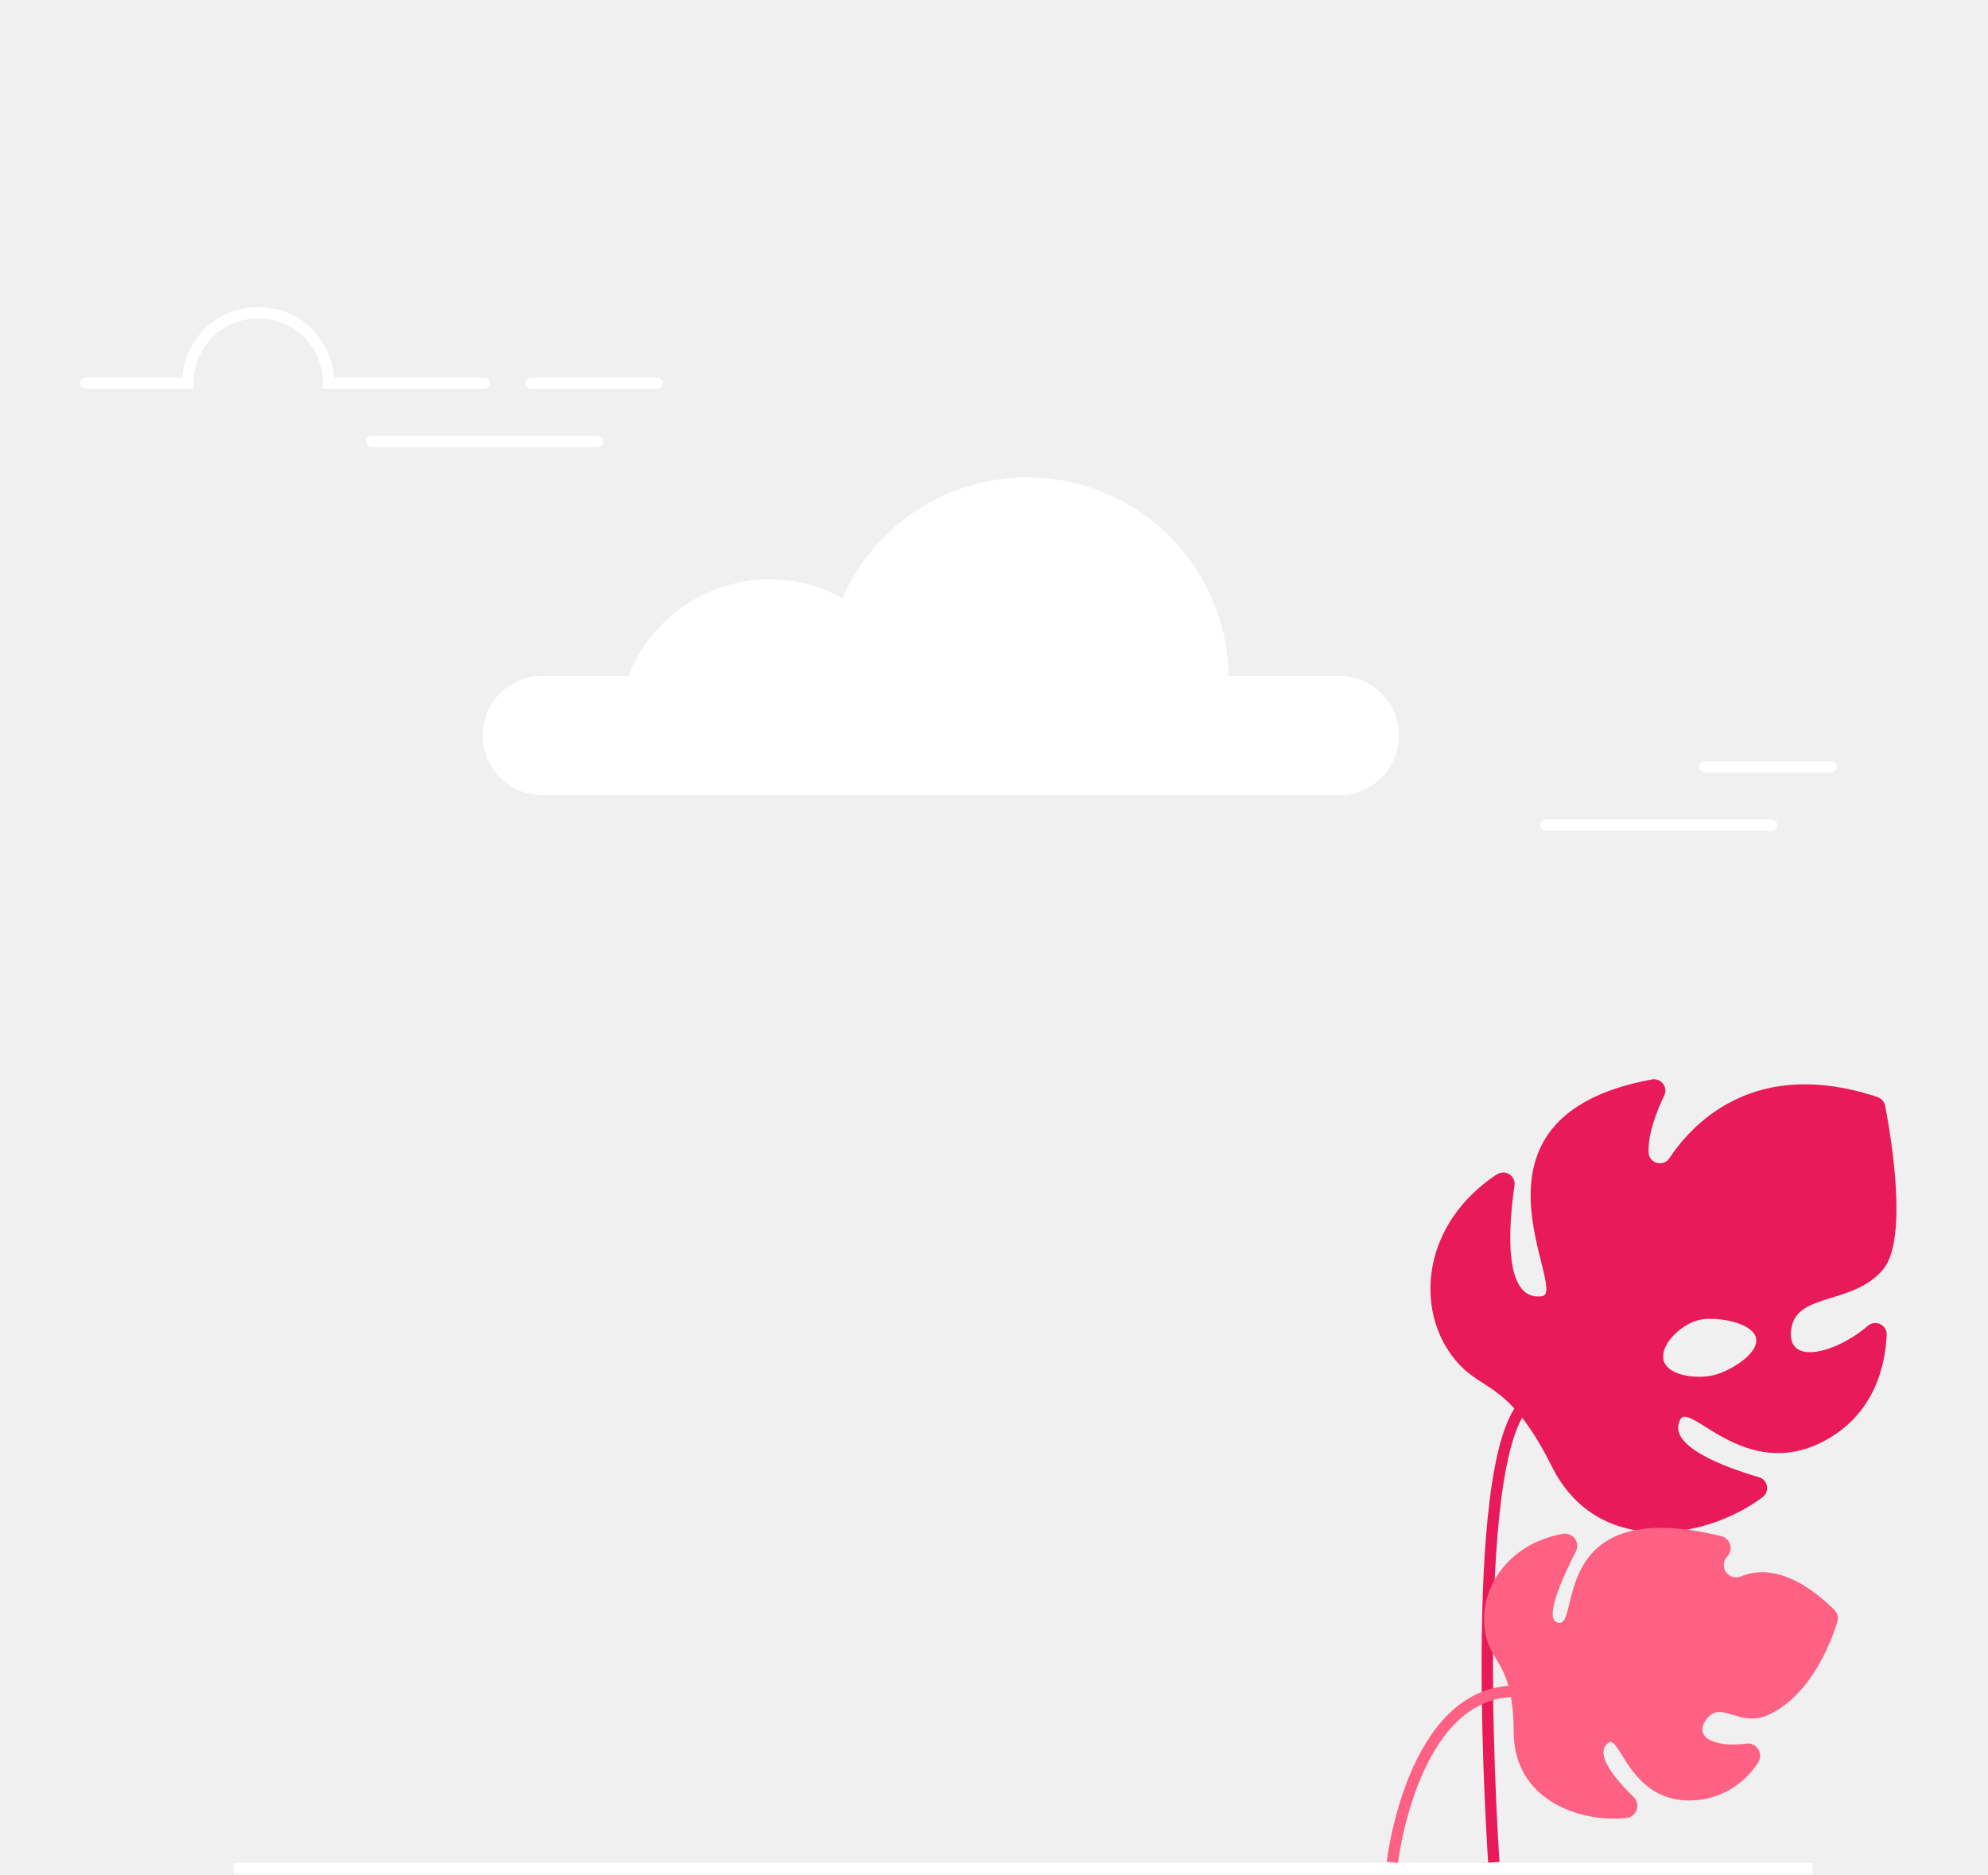
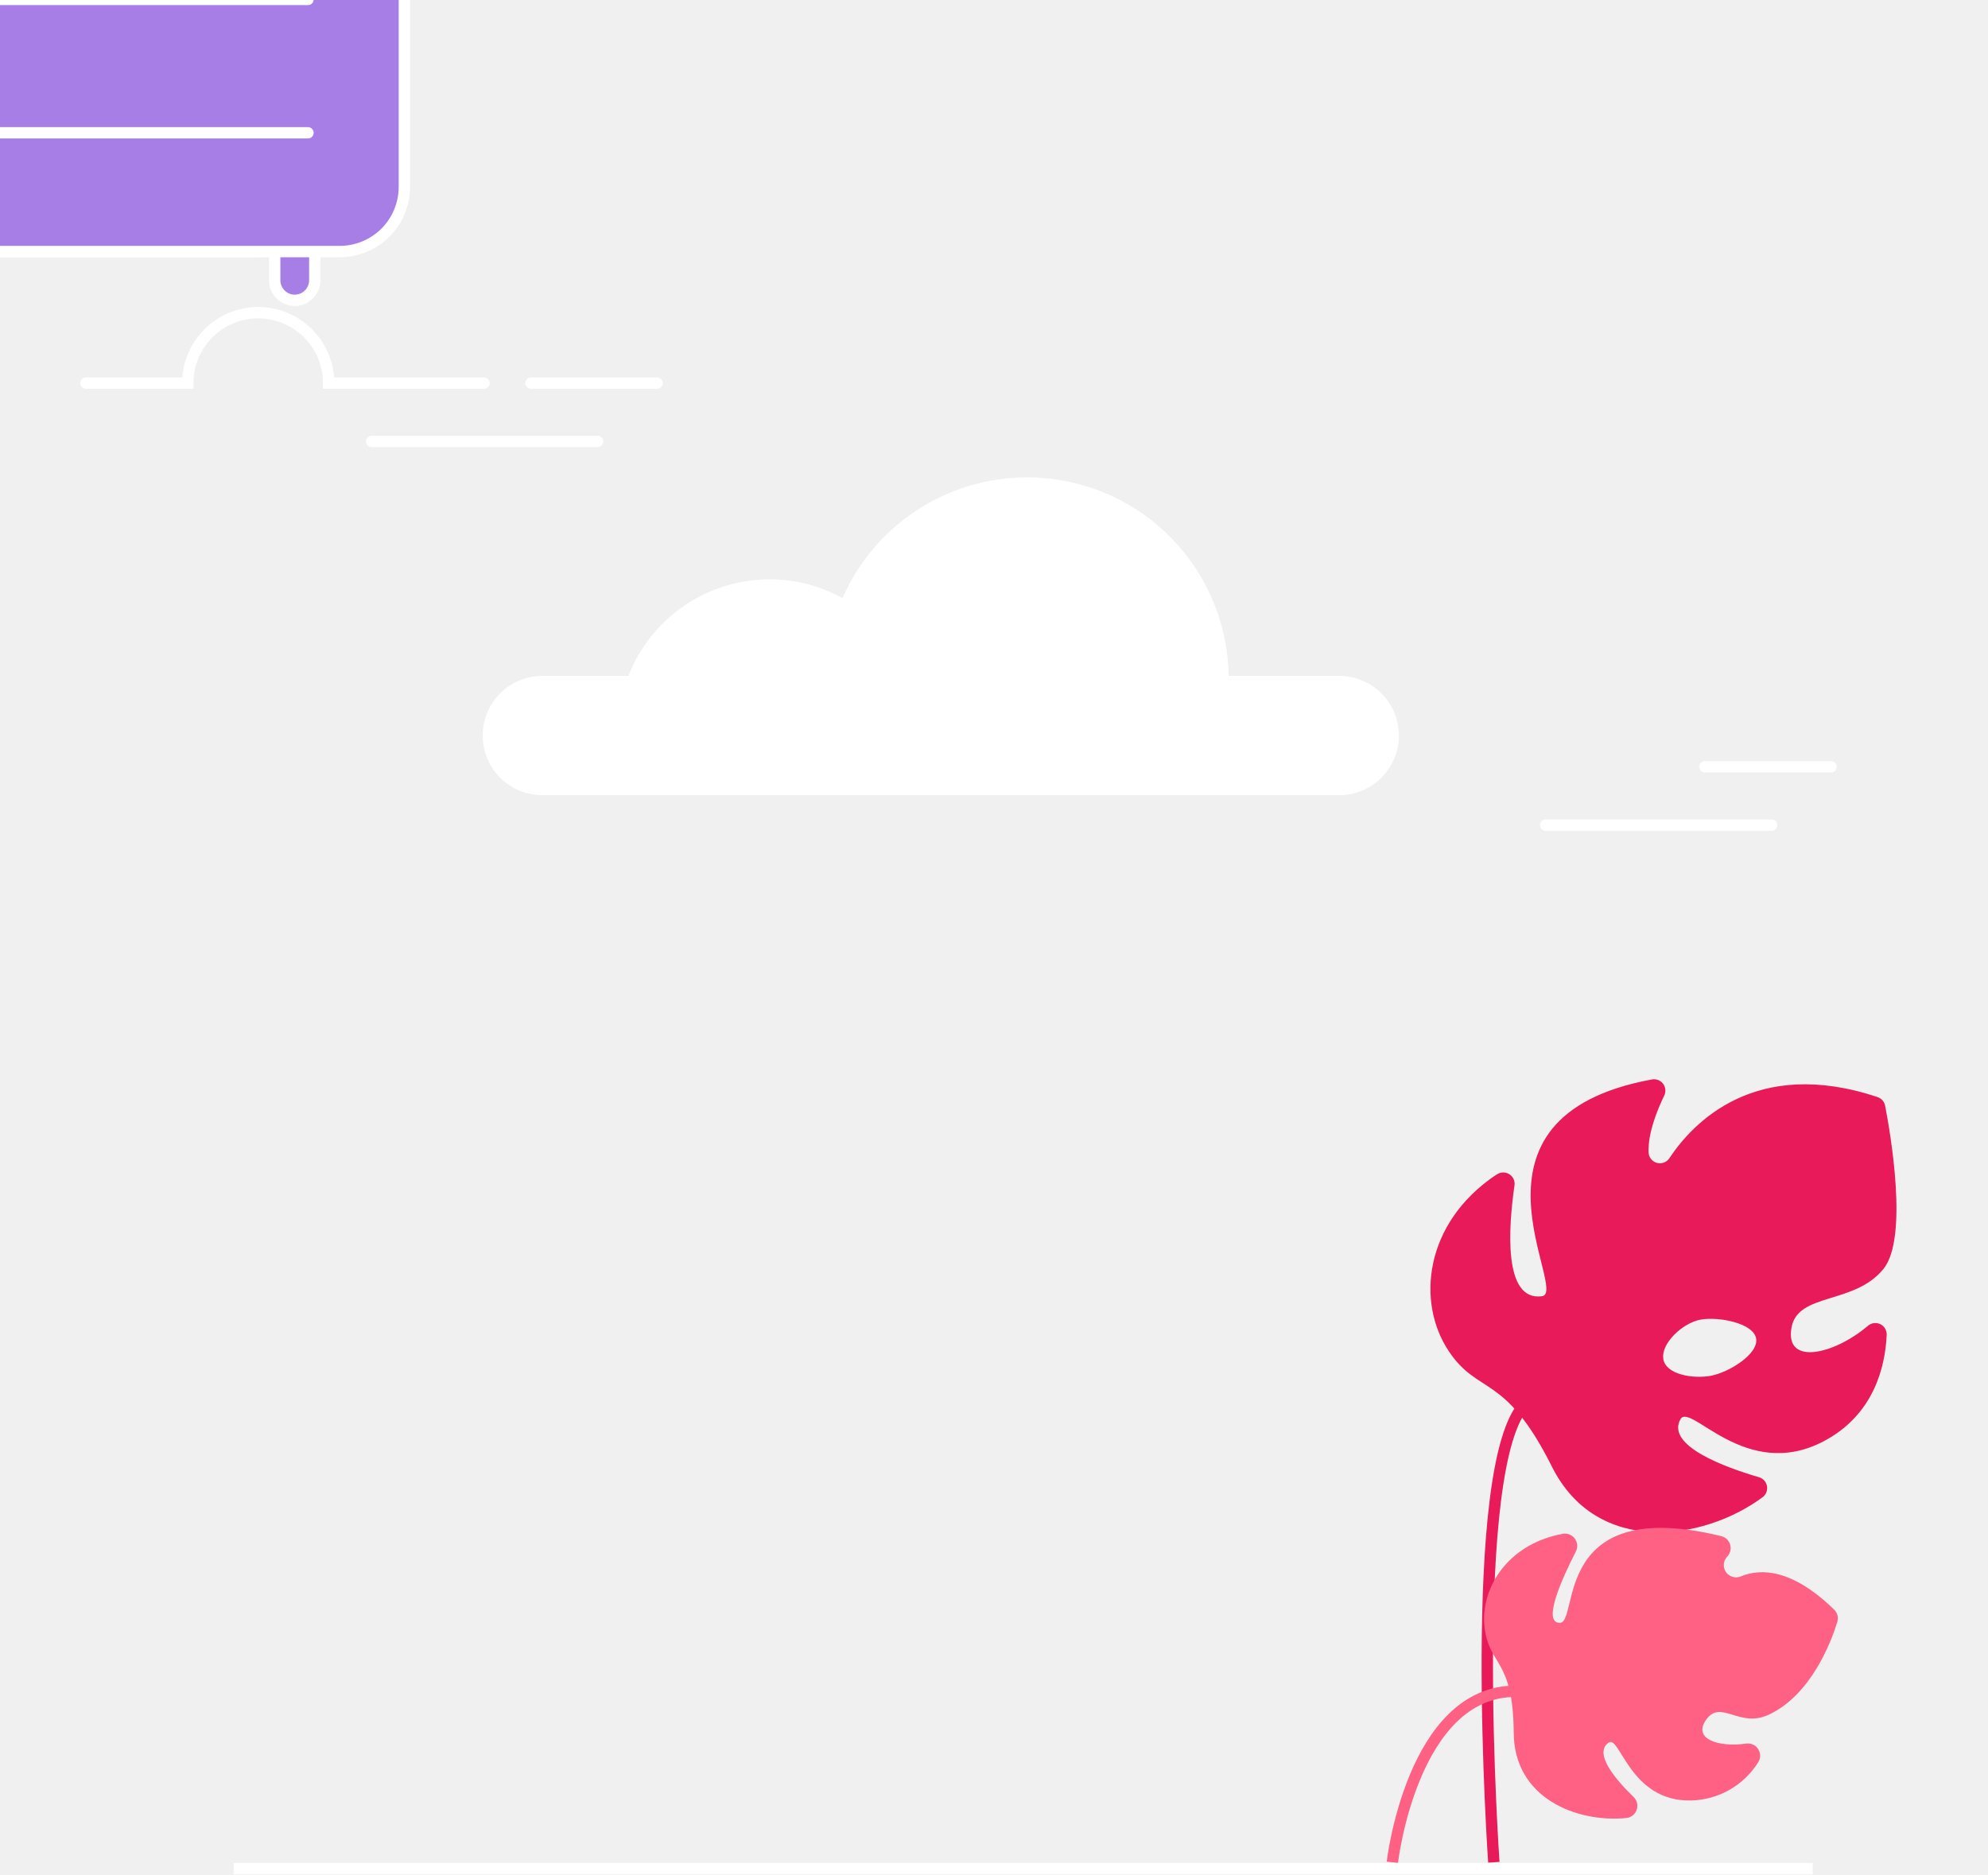
- <svg xmlns="http://www.w3.org/2000/svg" width="350" height="330" viewBox="0 0 350 330" style="background-color: #000" fill="none">
+ <svg xmlns="http://www.w3.org/2000/svg" width="350" height="330" viewBox="0 0 350 330" style="background-color: #000;" fill="none">
+   <g id="suitcase" transform="translate(-200, -276)">
+     <animateTransform attributeName="transform" type="scale" dur="2" additive="sum" values="0; 0.1; 0.2; 0.5; 1" keyTimes="0; 0.15; 0.3; 0.8; 1" />
+     <animateMotion dur="2" fill="freeze" additive="sum" path="M179,111c24.19-9.24,29.8-15.84,29.42-20.44C207.18,75.43,138.73,51.78,96,84c-2.93,2.21-31.66,24.52-29,54,3.54,39.18,59.83,61.15,75.7,67.35,53.65,20.94,94.43,8.79,101.78,27.18,2.89,7.25.78,19.69-21.48,42.47" />
+     <g>
+       <animateTransform attributeName="transform" type="rotate" additive="sum" calcMode="spline" dur="2" values="30; -30; 20; 18.29; -6.48; 0" keyTimes="0; 0.15; 0.3; 0.45; 0.6; 1" keySplines="0.33 0 0.67 1;                  0.33 0 0.67 1;                  0.33 0 0.67 1;                  0.33 0 0.67 1;                  0.33 0 0.67 1" />
+       <path d="M251.89 328.88C252.825 328.877 253.722 328.505 254.383 327.843C255.045 327.182 255.417 326.285 255.42 325.35V320.28C255.42 319.344 255.048 318.446 254.386 317.784C253.724 317.122 252.826 316.75 251.89 316.75C250.954 316.75 250.056 317.122 249.394 317.784C248.732 318.446 248.36 319.344 248.36 320.28V325.35C248.365 326.285 248.739 327.179 249.4 327.84C250.061 328.501 250.955 328.875 251.89 328.88" fill="#A67EE5" />
+       <path d="M251.89 328.88C252.825 328.877 253.722 328.505 254.383 327.843C255.045 327.182 255.417 326.285 255.42 325.35V320.28C255.42 319.344 255.048 318.446 254.386 317.784C253.724 317.122 252.826 316.75 251.89 316.75C250.954 316.75 250.056 317.122 249.394 317.784C248.732 318.446 248.36 319.344 248.36 320.28V325.35C248.365 326.285 248.739 327.179 249.4 327.84C250.061 328.501 250.955 328.875 251.89 328.88V328.88Z" stroke="white" stroke-width="2" stroke-miterlimit="10" />
+       <path d="M176.35 328.88C177.285 328.877 178.182 328.505 178.843 327.843C179.505 327.182 179.877 326.285 179.88 325.35V320.28C179.88 319.344 179.508 318.446 178.846 317.784C178.184 317.122 177.286 316.75 176.35 316.75C175.414 316.75 174.516 317.122 173.854 317.784C173.192 318.446 172.82 319.344 172.82 320.28V325.35C172.823 326.285 173.195 327.182 173.857 327.843C174.518 328.505 175.415 328.877 176.35 328.88" fill="#A67EE5" />
+       <path d="M176.35 328.88C177.285 328.877 178.182 328.505 178.843 327.843C179.505 327.182 179.877 326.285 179.88 325.35V320.28C179.88 319.344 179.508 318.446 178.846 317.784C178.184 317.122 177.286 316.75 176.35 316.75C175.414 316.75 174.516 317.122 173.854 317.784C173.192 318.446 172.82 319.344 172.82 320.28V325.35C172.823 326.285 173.195 327.182 173.857 327.843C174.518 328.505 175.415 328.877 176.35 328.88V328.88Z" stroke="white" stroke-width="2" stroke-miterlimit="10" />
+       <path d="M170.92 320.29H245.42C248.428 320.282 251.31 319.084 253.437 316.957C255.564 314.83 256.762 311.948 256.77 308.94V242.86C256.762 239.852 255.564 236.97 253.437 234.843C251.31 232.716 248.428 231.518 245.42 231.51H170.92C167.912 231.518 165.03 232.716 162.903 234.843C160.776 236.97 159.578 239.852 159.57 242.86V308.94C159.578 311.948 160.776 314.83 162.903 316.957C165.03 319.084 167.912 320.282 170.92 320.29" fill="#A67EE5" />
+       <path d="M245.42 231.51H170.92C164.652 231.51 159.57 236.592 159.57 242.86V308.94C159.57 315.208 164.652 320.29 170.92 320.29H245.42C251.688 320.29 256.77 315.208 256.77 308.94V242.86C256.77 236.592 251.688 231.51 245.42 231.51Z" stroke="white" stroke-width="2" stroke-miterlimit="10" />
+       <path d="M199.26 219.15H231.66C232.741 219.153 233.778 219.583 234.542 220.348C235.307 221.112 235.737 222.149 235.74 223.23V239.23C235.74 239.546 235.615 239.848 235.391 240.071C235.168 240.295 234.866 240.42 234.55 240.42H231.85C231.534 240.42 231.232 240.295 231.009 240.071C230.785 239.848 230.66 239.546 230.66 239.23V224.86C230.66 224.523 230.526 224.2 230.288 223.962C230.05 223.724 229.727 223.59 229.39 223.59H201.53C201.193 223.59 200.87 223.724 200.632 223.962C200.394 224.2 200.26 224.523 200.26 224.86V239.24C200.26 239.556 200.135 239.858 199.911 240.081C199.688 240.305 199.386 240.43 199.07 240.43H196.37C196.054 240.43 195.752 240.305 195.529 240.081C195.305 239.858 195.18 239.556 195.18 239.24V223.24C195.185 222.158 195.618 221.122 196.384 220.357C197.151 219.593 198.188 219.163 199.27 219.16" fill="#A67EE5" />
+       <path d="M199.26 219.15H231.66C232.741 219.153 233.778 219.583 234.542 220.348C235.307 221.112 235.737 222.149 235.74 223.23V239.23C235.74 239.546 235.615 239.848 235.391 240.071C235.168 240.295 234.866 240.42 234.55 240.42H231.85C231.534 240.42 231.232 240.295 231.009 240.071C230.785 239.848 230.66 239.546 230.66 239.23V224.86C230.66 224.523 230.526 224.2 230.288 223.962C230.05 223.724 229.727 223.59 229.39 223.59H201.53C201.193 223.59 200.87 223.724 200.632 223.962C200.394 224.2 200.26 224.523 200.26 224.86V239.24C200.26 239.556 200.135 239.858 199.911 240.081C199.688 240.305 199.386 240.43 199.07 240.43H196.37C196.054 240.43 195.752 240.305 195.529 240.081C195.305 239.858 195.18 239.556 195.18 239.24V223.24C195.183 222.158 195.613 221.121 196.377 220.354C197.142 219.588 198.178 219.155 199.26 219.15Z" stroke="white" stroke-width="2" stroke-miterlimit="10" />
+       <path d="M185.34 320.29H259.84C262.848 320.282 265.73 319.084 267.857 316.957C269.984 314.83 271.182 311.948 271.19 308.94V242.86C271.182 239.852 269.984 236.97 267.857 234.843C265.73 232.716 262.848 231.518 259.84 231.51H185.34C182.334 231.521 179.454 232.72 177.33 234.847C175.205 236.973 174.008 239.854 174 242.86V308.94C174.011 311.947 175.21 314.828 177.336 316.954C179.462 319.08 182.343 320.279 185.35 320.29" fill="#A67EE5" />
+       <path d="M185.34 320.29H259.84C262.848 320.282 265.73 319.084 267.857 316.957C269.984 314.83 271.182 311.948 271.19 308.94V242.86C271.182 239.852 269.984 236.97 267.857 234.843C265.73 232.716 262.848 231.518 259.84 231.51H185.34C182.334 231.521 179.454 232.72 177.33 234.847C175.205 236.973 174.008 239.854 174 242.86V308.94C174.011 311.945 175.208 314.825 177.332 316.951C179.457 319.076 182.335 320.277 185.34 320.29V320.29Z" stroke="white" stroke-width="2" stroke-miterlimit="10" />
+       <path d="M254.22 252.43H190.97" stroke="white" stroke-width="2" stroke-miterlimit="10" stroke-linecap="round" />
+       <path d="M254.22 275.9H190.97" stroke="white" stroke-width="2" stroke-miterlimit="10" stroke-linecap="round" />
+       <path d="M254.22 299.38H190.97" stroke="white" stroke-width="2" stroke-miterlimit="10" stroke-linecap="round" />
+       <path d="M168.12 253.68H168.79V298.14H168.12C167.189 298.137 166.297 297.767 165.637 297.11C164.978 296.452 164.605 295.561 164.6 294.63V257.2C164.6 256.738 164.691 256.28 164.868 255.853C165.045 255.426 165.304 255.038 165.631 254.711C165.958 254.384 166.346 254.125 166.773 253.948C167.2 253.771 167.658 253.68 168.12 253.68" fill="#A67EE5" />
+       <path d="M168.12 253.68H168.79V298.14H168.12C167.189 298.137 166.297 297.767 165.637 297.11C164.978 296.452 164.605 295.561 164.6 294.63V257.2C164.6 256.266 164.971 255.371 165.631 254.711C166.291 254.051 167.186 253.68 168.12 253.68V253.68Z" stroke="white" stroke-width="2" stroke-miterlimit="10" />
+       <path d="M215.46 218.86L159.87 139.03" stroke="white" stroke-width="2" stroke-linecap="round" stroke-linejoin="round" />
+       <path d="M215.46 218.86L196.93 139.03" stroke="white" stroke-width="2" stroke-linecap="round" stroke-linejoin="round" />
+       <path d="M233.99 139.03L215.46 218.86" stroke="white" stroke-width="2" stroke-linecap="round" stroke-linejoin="round" />
+       <path d="M271.04 139.03L215.46 218.86" stroke="white" stroke-width="2" stroke-linecap="round" stroke-linejoin="round" />
+       <path d="M215.46 83.44C230.19 83.451 244.314 89.308 254.728 99.726C265.142 110.144 270.995 124.27 271 139C271 132.24 262.7 126.75 252.47 126.75C242.24 126.75 234.16 132.1 233.95 138.75C233.95 138.83 233.95 138.92 233.95 139.01C233.95 132.25 225.65 126.76 215.42 126.76C205.19 126.76 196.88 132.25 196.88 139.01C196.88 138.92 196.88 138.84 196.88 138.75C196.66 132.11 188.46 126.75 178.36 126.75C168.26 126.75 159.84 132.24 159.84 139C159.839 131.699 161.276 124.47 164.069 117.725C166.862 110.98 170.957 104.851 176.119 99.689C181.281 94.527 187.41 90.432 194.155 87.639C200.9 84.846 208.129 83.409 215.43 83.41L215.46 83.44ZM215.43 81.75C200.258 81.776 185.716 87.818 174.991 98.55C164.267 109.282 158.236 123.828 158.22 139C158.22 139.218 158.263 139.434 158.346 139.635C158.43 139.837 158.552 140.02 158.706 140.174C158.86 140.328 159.043 140.45 159.245 140.534C159.446 140.617 159.662 140.66 159.88 140.66C160.098 140.66 160.314 140.617 160.515 140.534C160.717 140.45 160.9 140.328 161.054 140.174C161.208 140.02 161.33 139.837 161.414 139.635C161.497 139.434 161.54 139.218 161.54 139C161.54 133.16 169.11 128.41 178.41 128.41C187.52 128.41 195.09 133.07 195.27 138.79V139C195.27 139.44 195.445 139.862 195.756 140.174C196.067 140.485 196.49 140.66 196.93 140.66C197.37 140.66 197.792 140.485 198.104 140.174C198.415 139.862 198.59 139.44 198.59 139C198.59 133.16 206.16 128.41 215.46 128.41C224.76 128.41 232.33 133.16 232.33 139C232.33 139.44 232.505 139.862 232.816 140.174C233.127 140.485 233.55 140.66 233.99 140.66C234.43 140.66 234.852 140.485 235.164 140.174C235.475 139.862 235.65 139.44 235.65 139V138.79C235.83 133.06 243.39 128.4 252.51 128.4C261.81 128.4 269.38 133.15 269.38 138.99C269.38 139.43 269.555 139.852 269.866 140.164C270.177 140.475 270.6 140.65 271.04 140.65C271.48 140.65 271.902 140.475 272.214 140.164C272.525 139.852 272.7 139.43 272.7 138.99C272.687 123.814 266.654 109.263 255.924 98.53C245.195 87.797 230.646 81.758 215.47 81.74" fill="white" />
+       <path d="M215.46 83.44C225.38 83.44 233.46 104.34 234 138.77C234.21 132.12 242.41 126.77 252.52 126.77C262.63 126.77 271 132.27 271 139C271 124.257 265.143 110.117 254.718 99.692C244.293 89.267 230.153 83.41 215.41 83.41" fill="#E81A5A" />
+       <path d="M215.45 83.44C200.713 83.44 186.579 89.293 176.156 99.712C165.733 110.131 159.875 124.263 159.87 139C159.87 132.24 168.17 126.75 178.39 126.75C188.61 126.75 196.69 132.1 196.91 138.75C197.43 104.32 205.52 83.43 215.44 83.43" fill="#FE6183" />
+       <path d="M215.46 83.44C205.53 83.44 197.46 104.34 196.92 138.76C196.92 138.85 196.92 138.93 196.92 139.02C196.92 132.26 205.22 126.77 215.45 126.77C225.68 126.77 234 132.27 234 139C234 138.91 234 138.83 234 138.74C233.49 104.31 225.4 83.41 215.48 83.41" fill="#F7396B" />
+     </g>
+   </g>
  <g id="plant">
    <path d="M263.47 206.82C263.795 206.58 264.184 206.444 264.588 206.43C264.991 206.415 265.39 206.524 265.731 206.74C266.072 206.956 266.339 207.271 266.498 207.642C266.656 208.013 266.699 208.424 266.62 208.82C265.62 215.82 264.55 229.15 271.47 228.22C276.41 227.56 254.82 196.69 290.79 190.06C291.162 189.982 291.548 190.011 291.903 190.145C292.259 190.278 292.569 190.51 292.797 190.813C293.026 191.116 293.164 191.478 293.194 191.856C293.225 192.235 293.147 192.614 292.97 192.95C291.65 195.69 290.14 199.56 290.24 202.85C290.248 203.283 290.396 203.702 290.663 204.044C290.93 204.386 291.301 204.632 291.719 204.744C292.138 204.857 292.582 204.831 292.984 204.67C293.386 204.508 293.725 204.221 293.95 203.85C298.05 197.7 309.05 185.99 330.54 193.15C330.883 193.261 331.189 193.463 331.427 193.734C331.665 194.005 331.825 194.335 331.89 194.69C332.82 199.49 336.02 217.93 331.6 223.41C326.51 229.72 316.6 227.55 315.42 233.66C314.12 240.57 322.93 238.48 328.84 233.44C329.138 233.177 329.507 233.008 329.9 232.956C330.294 232.903 330.695 232.969 331.051 233.145C331.407 233.321 331.703 233.599 331.9 233.943C332.098 234.288 332.188 234.684 332.16 235.08C331.91 240.53 329.98 249.08 321.04 253.77C307.26 260.98 297.56 246.77 295.85 249.89C293.26 254.55 303.79 258.36 309.63 260.07C310.001 260.168 310.336 260.371 310.595 260.654C310.855 260.938 311.026 261.29 311.091 261.669C311.155 262.047 311.109 262.436 310.958 262.789C310.807 263.143 310.558 263.445 310.24 263.66C299.72 271.4 281.11 273.94 273.24 258.25C264.94 241.66 260.31 245.76 255.05 237.87C249.34 229.3 250.72 215.33 263.43 206.82H263.47ZM292.83 239.29C293.33 242.02 298.03 242.8 301.18 242.23C304.33 241.66 309.65 238.4 309.18 235.67C308.71 232.94 302.56 231.77 299.4 232.34C296.24 232.91 292.35 236.56 292.85 239.29" fill="#E81A5A">
      <animate dur="2" attributeName="d" values="M 263.47 206.82 C 263.795 206.58 264.184 206.444 264.588 206.43 C 264.991 206.415 265.39 206.524 265.731 206.74 C 266.072 206.956 266.339 207.271 266.498 207.642 C 266.656 208.013 266.699 208.424 266.62 208.82 C 265.62 215.82 264.55 229.15 271.47 228.22 C 276.41 227.56 254.82 196.69 290.79 190.06 C 291.162 189.982 291.548 190.011 291.903 190.145 C 292.259 190.278 292.569 190.51 292.797 190.813 C 293.026 191.116 293.164 191.478 293.194 191.856 C 293.225 192.235 293.147 192.614 292.97 192.95 C 291.65 195.69 290.14 199.56 290.24 202.85 C 290.248 203.283 290.396 203.702 290.663 204.044 C 290.93 204.386 291.301 204.632 291.719 204.744 C 292.138 204.857 292.582 204.831 292.984 204.67 C 293.386 204.508 293.725 204.221 293.95 203.85 C 298.05 197.7 309.05 185.99 330.54 193.15 C 330.883 193.261 331.189 193.463 331.427 193.734 C 331.665 194.005 331.825 194.335 331.89 194.69 C 332.82 199.49 336.02 217.93 331.6 223.41 C 326.51 229.72 316.6 227.55 315.42 233.66 C 314.12 240.57 322.93 238.48 328.84 233.44 C 329.138 233.177 329.507 233.008 329.9 232.956 C 330.294 232.903 330.695 232.969 331.051 233.145 C 331.407 233.321 331.703 233.599 331.9 233.943 C 332.098 234.288 332.188 234.684 332.16 235.08 C 331.91 240.53 329.98 249.08 321.04 253.77 C 307.26 260.98 297.56 246.77 295.85 249.89 C 293.26 254.55 303.79 258.36 309.63 260.07 C 310.001 260.168 310.336 260.371 310.595 260.654 C 310.855 260.938 311.026 261.29 311.091 261.669 C 311.155 262.047 311.109 262.436 310.958 262.789 C 310.807 263.143 310.558 263.445 310.24 263.66 C 299.72 271.4 281.11 273.94 273.24 258.25 C 264.94 241.66 260.31 245.76 255.05 237.87 C 249.34 229.3 250.72 215.33 263.43 206.82 L 263.47 206.82 Z M 292.83 239.29 C 293.33 242.02 298.03 242.8 301.18 242.23 C 304.33 241.66 309.65 238.4 309.18 235.67 C 308.71 232.94 302.56 231.77 299.4 232.34 C 296.24 232.91 292.35 236.56 292.85 239.29; M 258.745 207.932 C 259.035 207.651 259.403 207.465 259.801 207.397 C 260.2 207.33 260.609 207.385 260.975 207.554 C 261.342 207.724 261.648 208.001 261.854 208.348 C 262.061 208.695 262.157 209.096 262.131 209.499 C 262.062 216.57 262.757 229.925 269.494 228.091 C 274.304 226.786 248.836 199.029 283.619 187.719 C 283.977 187.592 284.363 187.571 284.733 187.656 C 285.103 187.741 285.441 187.93 285.708 188.201 C 285.975 188.471 286.159 188.812 286.239 189.183 C 286.319 189.554 286.292 189.94 286.161 190.296 C 285.213 193.186 284.226 197.222 284.758 200.47 C 284.823 200.898 285.026 201.294 285.335 201.598 C 285.645 201.901 286.045 202.096 286.474 202.153 C 286.904 202.209 287.341 202.125 287.718 201.912 C 288.096 201.699 288.394 201.369 288.568 200.972 C 291.822 194.336 301.184 181.279 323.429 185.545 C 323.784 185.611 324.114 185.77 324.386 186.008 C 324.657 186.245 324.859 186.551 324.971 186.894 C 326.525 191.53 332.126 209.388 328.466 215.402 C 324.252 222.328 314.142 221.482 313.778 227.694 C 313.399 234.715 321.857 231.483 327.052 225.708 C 327.312 225.408 327.656 225.192 328.039 225.088 C 328.423 224.985 328.828 224.997 329.204 225.125 C 329.581 225.252 329.91 225.489 330.152 225.804 C 330.393 226.12 330.535 226.5 330.559 226.897 C 331.029 232.332 330.242 241.062 321.998 246.889 C 309.288 255.851 297.8 243.043 296.516 246.361 C 294.563 251.321 305.503 253.711 311.517 254.637 C 311.898 254.685 312.257 254.842 312.551 255.089 C 312.845 255.336 313.062 255.662 313.176 256.029 C 313.289 256.396 313.295 256.788 313.192 257.158 C 313.089 257.527 312.882 257.86 312.595 258.115 C 303.186 267.173 285.073 272.143 275.204 257.626 C 264.791 242.274 260.742 246.948 254.488 239.82 C 247.699 232.077 247.227 218.047 258.705 207.937 L 258.745 207.932 Z M 292.126 236.251 C 292.981 238.891 297.743 239.045 300.791 238.065 C 303.838 237.085 308.682 233.153 307.857 230.509 C 307.031 227.864 300.781 227.515 297.723 228.496 C 294.666 229.477 291.291 233.608 292.146 236.248; M 263.47 206.82 C 263.795 206.58 264.184 206.444 264.588 206.43 C 264.991 206.415 265.39 206.524 265.731 206.74 C 266.072 206.956 266.339 207.271 266.498 207.642 C 266.656 208.013 266.699 208.424 266.62 208.82 C 265.62 215.82 264.55 229.15 271.47 228.22 C 276.41 227.56 254.82 196.69 290.79 190.06 C 291.162 189.982 291.548 190.011 291.903 190.145 C 292.259 190.278 292.569 190.51 292.797 190.813 C 293.026 191.116 293.164 191.478 293.194 191.856 C 293.225 192.235 293.147 192.614 292.97 192.95 C 291.65 195.69 290.14 199.56 290.24 202.85 C 290.248 203.283 290.396 203.702 290.663 204.044 C 290.93 204.386 291.301 204.632 291.719 204.744 C 292.138 204.857 292.582 204.831 292.984 204.67 C 293.386 204.508 293.725 204.221 293.95 203.85 C 298.05 197.7 309.05 185.99 330.54 193.15 C 330.883 193.261 331.189 193.463 331.427 193.734 C 331.665 194.005 331.825 194.335 331.89 194.69 C 332.82 199.49 336.02 217.93 331.6 223.41 C 326.51 229.72 316.6 227.55 315.42 233.66 C 314.12 240.57 322.93 238.48 328.84 233.44 C 329.138 233.177 329.507 233.008 329.9 232.956 C 330.294 232.903 330.695 232.969 331.051 233.145 C 331.407 233.321 331.703 233.599 331.9 233.943 C 332.098 234.288 332.188 234.684 332.16 235.08 C 331.91 240.53 329.98 249.08 321.04 253.77 C 307.26 260.98 297.56 246.77 295.85 249.89 C 293.26 254.55 303.79 258.36 309.63 260.07 C 310.001 260.168 310.336 260.371 310.595 260.654 C 310.855 260.938 311.026 261.29 311.091 261.669 C 311.155 262.047 311.109 262.436 310.958 262.789 C 310.807 263.143 310.558 263.445 310.24 263.66 C 299.72 271.4 281.11 273.94 273.24 258.25 C 264.94 241.66 260.31 245.76 255.05 237.87 C 249.34 229.3 250.72 215.33 263.43 206.82 L 263.47 206.82 Z M 292.83 239.29 C 293.33 242.02 298.03 242.8 301.18 242.23 C 304.33 241.66 309.65 238.4 309.18 235.67 C 308.71 232.94 302.56 231.77 299.4 232.34 C 296.24 232.91 292.35 236.56 292.85 239.29" repeatCount="indefinite" />
    </path>
-     <path d="M263 327.88C263 327.88 258.09 257.61 268.54 247.16" stroke="#E81A5A" stroke-width="2" stroke-miterlimit="10" />
+     <path d="M263 327.88C263 327.88 258.09 257.61 268.54 247.16" stroke="#E81A5A" stroke-width="2" stroke-miterlimit="10">
+       <animate dur="2" values="M262.861 328C262.861 328 259.193 257.486 267 247; M263 327.88C263 327.88 258.09 257.61 268.54 247.16; M262.861 328C262.861 328 259.193 257.486 267 247" repeatCount="indefinite" attributeName="d" />
+     </path>
  </g>
  <g id="wind-1">
    <path d="M85.22 67.45H57.86C57.86 64.161 56.554 61.007 54.228 58.682C51.903 56.356 48.749 55.05 45.46 55.05C42.171 55.05 39.017 56.356 36.692 58.682C34.366 61.007 33.06 64.161 33.06 67.45H15.13" stroke="white" stroke-width="2" stroke-miterlimit="10" stroke-linecap="round">
      <animateTransform type="translate" attributeName="transform" fill="freeze" dur="0.5" keyTimes="0; 1" keySplines="0 0 0.58 1" calcMode="spline" from="60" to="0" />
      <animate attributeName="opacity" fill="freeze" dur="0.5" from="0" to="1" />
+       <animate attributeName="opacity" fill="freeze" dur="0.5" begin="1" from="1" to="0" />
+       <animateTransform additive="sum" type="translate" attributeName="transform" fill="freeze" dur="0.5" from="0" to="-40" />
    </path>
    <path d="M93.48 67.45H115.68" stroke="white" stroke-width="2" stroke-miterlimit="10" stroke-linecap="round">
      <animateTransform type="translate" attributeName="transform" fill="freeze" dur="0.5" keyTimes="0; 1" keySplines="0 0 0.58 1" calcMode="spline" from="60" to="0" />
      <animate attributeName="opacity" fill="freeze" dur="0.5" from="0" to="1" />
+       <animate attributeName="opacity" fill="freeze" dur="0.5" begin="1" from="1" to="0" />
+       <animateTransform additive="sum" type="translate" attributeName="transform" fill="freeze" dur="0.5" from="0" to="-40" />
    </path>
    <path d="M65.43 77.72H105.21" stroke="white" stroke-width="2" stroke-miterlimit="10" stroke-linecap="round">
      <animateTransform type="translate" attributeName="transform" fill="freeze" dur="0.5" keyTimes="0; 1" keySplines="0 0 0.58 1" calcMode="spline" from="60" to="0" />
      <animate attributeName="opacity" fill="freeze" dur="0.5" from="0" to="1" />
+       <animate attributeName="opacity" fill="freeze" dur="0.3" begin="1" from="1" to="0" />
+       <animateTransform additive="sum" type="translate" attributeName="transform" fill="freeze" dur="0.5" from="0" to="-40" />
    </path>
  </g>
  <g id="wind-2">
    <path d="M272.13 145.27H311.9" stroke="white" stroke-width="2" stroke-miterlimit="10" stroke-linecap="round">
      <animateTransform type="translate" attributeName="transform" fill="freeze" dur="0.5" keyTimes="0; 1" keySplines="0 0 0.58 1" calcMode="spline" from="60" to="0" />
      <animate attributeName="opacity" fill="freeze" dur="0.5" from="0" to="1" />
+       <animate attributeName="opacity" fill="freeze" dur="0.3" begin="1" from="1" to="0" />
+       <animateTransform additive="sum" type="translate" attributeName="transform" fill="freeze" begin="1" dur="0.5" from="0 0" to="0 -40" />
    </path>
    <path d="M300.17 135H322.37" stroke="white" stroke-width="2" stroke-miterlimit="10" stroke-linecap="round">
      <animateTransform type="translate" attributeName="transform" fill="freeze" dur="0.5" keyTimes="0; 1" keySplines="0 0 0.58 1" calcMode="spline" from="60" to="0" />
      <animate attributeName="opacity" fill="freeze" dur="0.5" from="0" to="1" />
+       <animate attributeName="opacity" fill="freeze" dur="0.3" begin="1" from="1" to="0" />
+       <animateTransform additive="sum" type="translate" attributeName="transform" fill="freeze" begin="1" dur="0.5" from="0 0" to="0 -40" />
    </path>
  </g>
  <g id="cloud">
    <path d="M235.77 119H216.32C216.198 110.896 213.305 103.078 208.124 96.846C202.942 90.614 195.784 86.344 187.838 84.744C179.893 83.144 171.64 84.312 164.45 88.054C157.261 91.795 151.569 97.885 148.32 105.31C144.378 103.122 139.939 101.982 135.43 102C130.068 102.018 124.835 103.649 120.412 106.681C115.989 109.713 112.581 114.005 110.63 119H95.48C92.695 119 90.025 120.106 88.055 122.075C86.086 124.045 84.98 126.715 84.98 129.5C84.98 132.285 86.086 134.955 88.055 136.925C90.025 138.894 92.695 140 95.48 140H235.78C238.565 140 241.235 138.894 243.205 136.925C245.174 134.955 246.28 132.285 246.28 129.5C246.28 126.715 245.174 124.045 243.205 122.075C241.235 120.106 238.565 119 235.78 119" fill="white">
      <animateTransform type="translate" attributeName="transform" fill="freeze" dur="0.5" keyTimes="0; 1" keySplines="0 0 0.58 1" calcMode="spline" from="60" to="0" />
      <animate attributeName="opacity" fill="freeze" dur="0.5" from="0" to="1" />
+       <animate attributeName="opacity" fill="freeze" dur="0.3" begin="1" from="1" to="0" />
    </path>
  </g>
-   <path d="M322.92 283.4C323.203 283.676 323.404 284.024 323.501 284.407C323.598 284.79 323.588 285.193 323.47 285.57C322.41 289 318.89 298.42 311.37 301.91C306.24 304.29 303.04 299.21 300.45 302.68C297.86 306.15 302.55 307.68 307.37 306.99C307.786 306.922 308.213 306.977 308.599 307.149C308.984 307.32 309.311 307.601 309.538 307.956C309.766 308.311 309.885 308.726 309.88 309.147C309.874 309.569 309.746 309.98 309.51 310.33C308.252 312.319 306.524 313.968 304.479 315.131C302.433 316.294 300.132 316.936 297.78 317C286.94 317.27 285.23 305.42 283.21 306.81C280.49 308.7 284.48 313.36 287.6 316.38C287.899 316.667 288.109 317.034 288.206 317.437C288.302 317.84 288.28 318.262 288.143 318.653C288.006 319.044 287.76 319.388 287.433 319.642C287.106 319.897 286.713 320.053 286.3 320.09C277.54 320.93 266.58 316.58 266.5 305.09C266.42 292.15 262.25 293.29 261.39 286.74C260.48 279.86 265.27 271.86 275.13 270.05C275.527 269.978 275.935 270.018 276.31 270.166C276.685 270.314 277.011 270.563 277.252 270.887C277.492 271.211 277.637 271.595 277.67 271.997C277.704 272.398 277.624 272.801 277.44 273.16C275.03 277.89 271.44 285.76 274.62 285.72C278.08 285.72 273.04 263.14 303.05 270.46C303.412 270.549 303.745 270.731 304.016 270.987C304.287 271.243 304.487 271.565 304.597 271.921C304.707 272.278 304.722 272.657 304.642 273.021C304.562 273.385 304.389 273.722 304.14 274L304.04 274.11C303.713 274.473 303.519 274.935 303.489 275.422C303.459 275.91 303.595 276.392 303.874 276.793C304.154 277.193 304.56 277.486 305.028 277.626C305.496 277.765 305.997 277.742 306.45 277.56C310.11 276.04 315.61 276.29 322.92 283.4" fill="#FE6183" />
-   <path d="M245.13 327.88C245.13 327.88 248.61 297.77 266.83 297.77" stroke="#FE6183" stroke-width="2" stroke-miterlimit="10" />
+   <path id="plant-2" d="M322.92 283.4C323.203 283.676 323.404 284.024 323.501 284.407C323.598 284.79 323.588 285.193 323.47 285.57C322.41 289 318.89 298.42 311.37 301.91C306.24 304.29 303.04 299.21 300.45 302.68C297.86 306.15 302.55 307.68 307.37 306.99C307.786 306.922 308.213 306.977 308.599 307.149C308.984 307.32 309.311 307.601 309.538 307.956C309.766 308.311 309.885 308.726 309.88 309.147C309.874 309.569 309.746 309.98 309.51 310.33C308.252 312.319 306.524 313.968 304.479 315.131C302.433 316.294 300.132 316.936 297.78 317C286.94 317.27 285.23 305.42 283.21 306.81C280.49 308.7 284.48 313.36 287.6 316.38C287.899 316.667 288.109 317.034 288.206 317.437C288.302 317.84 288.28 318.262 288.143 318.653C288.006 319.044 287.76 319.388 287.433 319.642C287.106 319.897 286.713 320.053 286.3 320.09C277.54 320.93 266.58 316.58 266.5 305.09C266.42 292.15 262.25 293.29 261.39 286.74C260.48 279.86 265.27 271.86 275.13 270.05C275.527 269.978 275.935 270.018 276.31 270.166C276.685 270.314 277.011 270.563 277.252 270.887C277.492 271.211 277.637 271.595 277.67 271.997C277.704 272.398 277.624 272.801 277.44 273.16C275.03 277.89 271.44 285.76 274.62 285.72C278.08 285.72 273.04 263.14 303.05 270.46C303.412 270.549 303.745 270.731 304.016 270.987C304.287 271.243 304.487 271.565 304.597 271.921C304.707 272.278 304.722 272.657 304.642 273.021C304.562 273.385 304.389 273.722 304.14 274L304.04 274.11C303.713 274.473 303.519 274.935 303.489 275.422C303.459 275.91 303.595 276.392 303.874 276.793C304.154 277.193 304.56 277.486 305.028 277.626C305.496 277.765 305.997 277.742 306.45 277.56C310.11 276.04 315.61 276.29 322.92 283.4" fill="#FE6183">
+     <animate dur="2" attributeName="d" repeatCount="indefinite" values="M322.92 283.4C323.203 283.676 323.404 284.024 323.501 284.407C323.598 284.79 323.588 285.193 323.47 285.57C322.41 289 318.89 298.42 311.37 301.91C306.24 304.29 303.04 299.21 300.45 302.68C297.86 306.15 302.55 307.68 307.37 306.99C307.786 306.922 308.213 306.977 308.599 307.149C308.984 307.32 309.311 307.601 309.538 307.956C309.766 308.311 309.885 308.726 309.88 309.147C309.874 309.569 309.746 309.98 309.51 310.33C308.252 312.319 306.524 313.968 304.479 315.131C302.433 316.294 300.132 316.936 297.78 317C286.94 317.27 285.23 305.42 283.21 306.81C280.49 308.7 284.48 313.36 287.6 316.38C287.899 316.667 288.109 317.034 288.206 317.437C288.302 317.84 288.28 318.262 288.143 318.653C288.006 319.044 287.76 319.388 287.433 319.642C287.106 319.897 286.713 320.053 286.3 320.09C277.54 320.93 266.58 316.58 266.5 305.09C266.42 292.15 262.25 293.29 261.39 286.74C260.48 279.86 265.27 271.86 275.13 270.05C275.527 269.978 275.935 270.018 276.31 270.166C276.685 270.314 277.011 270.563 277.252 270.887C277.492 271.211 277.637 271.595 277.67 271.997C277.704 272.398 277.624 272.801 277.44 273.16C275.03 277.89 271.44 285.76 274.62 285.72C278.08 285.72 273.04 263.14 303.05 270.46C303.412 270.549 303.745 270.731 304.016 270.987C304.287 271.243 304.487 271.565 304.597 271.921C304.707 272.278 304.722 272.657 304.642 273.021C304.562 273.385 304.389 273.722 304.14 274L304.04 274.11C303.713 274.473 303.519 274.935 303.489 275.422C303.459 275.91 303.595 276.392 303.874 276.793C304.154 277.193 304.56 277.486 305.028 277.626C305.496 277.765 305.997 277.742 306.45 277.56C310.11 276.04 315.61 276.29 322.92 283.4; M323.714 285.863C323.975 286.16 324.147 286.524 324.214 286.913C324.28 287.303 324.237 287.703 324.09 288.07C322.76 291.404 318.502 300.514 310.728 303.395C305.425 305.359 302.639 300.04 299.781 303.293C296.923 306.546 301.476 308.444 306.336 308.14C306.756 308.105 307.178 308.194 307.548 308.396C307.919 308.598 308.222 308.904 308.421 309.276C308.619 309.648 308.705 310.07 308.666 310.491C308.627 310.911 308.467 311.31 308.203 311.64C306.791 313.523 304.938 315.029 302.806 316.025C300.674 317.022 298.33 317.479 295.98 317.355C285.153 316.762 284.391 304.813 282.267 306.038C279.405 307.705 283.012 312.668 285.881 315.927C286.157 316.237 286.337 316.619 286.401 317.029C286.465 317.438 286.41 317.857 286.242 318.236C286.074 318.615 285.801 318.938 285.455 319.166C285.109 319.394 284.705 319.517 284.29 319.522C275.491 319.662 264.912 314.453 265.747 302.993C266.697 290.088 262.45 290.893 262.114 284.295C261.754 277.364 267.166 269.771 277.138 268.751C277.54 268.711 277.944 268.783 278.306 268.961C278.668 269.138 278.973 269.413 279.187 269.755C279.401 270.096 279.515 270.491 279.516 270.894C279.517 271.297 279.405 271.692 279.194 272.035C276.415 276.559 272.21 284.118 275.383 284.331C278.832 284.607 275.605 261.697 304.937 271.382C305.291 271.5 305.608 271.708 305.858 271.985C306.108 272.261 306.282 272.598 306.363 272.962C306.444 273.326 306.429 273.705 306.321 274.062C306.212 274.419 306.012 274.741 305.742 274.998L305.634 275.1C305.279 275.435 305.049 275.881 304.98 276.364C304.911 276.847 305.008 277.339 305.255 277.76C305.502 278.182 305.884 278.507 306.339 278.683C306.794 278.859 307.295 278.876 307.761 278.73C311.531 277.507 316.993 278.194 323.714 285.863; M322.92 283.4C323.203 283.676 323.404 284.024 323.501 284.407C323.598 284.79 323.588 285.193 323.47 285.57C322.41 289 318.89 298.42 311.37 301.91C306.24 304.29 303.04 299.21 300.45 302.68C297.86 306.15 302.55 307.68 307.37 306.99C307.786 306.922 308.213 306.977 308.599 307.149C308.984 307.32 309.311 307.601 309.538 307.956C309.766 308.311 309.885 308.726 309.88 309.147C309.874 309.569 309.746 309.98 309.51 310.33C308.252 312.319 306.524 313.968 304.479 315.131C302.433 316.294 300.132 316.936 297.78 317C286.94 317.27 285.23 305.42 283.21 306.81C280.49 308.7 284.48 313.36 287.6 316.38C287.899 316.667 288.109 317.034 288.206 317.437C288.302 317.84 288.28 318.262 288.143 318.653C288.006 319.044 287.76 319.388 287.433 319.642C287.106 319.897 286.713 320.053 286.3 320.09C277.54 320.93 266.58 316.58 266.5 305.09C266.42 292.15 262.25 293.29 261.39 286.74C260.48 279.86 265.27 271.86 275.13 270.05C275.527 269.978 275.935 270.018 276.31 270.166C276.685 270.314 277.011 270.563 277.252 270.887C277.492 271.211 277.637 271.595 277.67 271.997C277.704 272.398 277.624 272.801 277.44 273.16C275.03 277.89 271.44 285.76 274.62 285.72C278.08 285.72 273.04 263.14 303.05 270.46C303.412 270.549 303.745 270.731 304.016 270.987C304.287 271.243 304.487 271.565 304.597 271.921C304.707 272.278 304.722 272.657 304.642 273.021C304.562 273.385 304.389 273.722 304.14 274L304.04 274.11C303.713 274.473 303.519 274.935 303.489 275.422C303.459 275.91 303.595 276.392 303.874 276.793C304.154 277.193 304.56 277.486 305.028 277.626C305.496 277.765 305.997 277.742 306.45 277.56C310.11 276.04 315.61 276.29 322.92 283.4" />
+   </path>
+   <path id="stem-2" d="M245.13 327.88C245.13 327.88 248.61 297.77 266.83 297.77" stroke="#FE6183" stroke-width="2" stroke-miterlimit="10">
+     <animate dur="2" attributeName="d" repeatCount="indefinite" values="M245.13 327.88C245.13 327.88 248.61 297.77 266.83 297.77; M245 328C245 328 248.528 297 267 297; M245.13 327.88C245.13 327.88 248.61 297.77 266.83 297.77" />
+   </path>
  <path id="floor" d="M41.13 329H319.13" stroke="white" stroke-width="2">
    <animate attributeName="d" fill="freeze" dur="0.5" from="M14.13 329H319.13" to="M41.13 329H319.13" />
  </path>
</svg>
